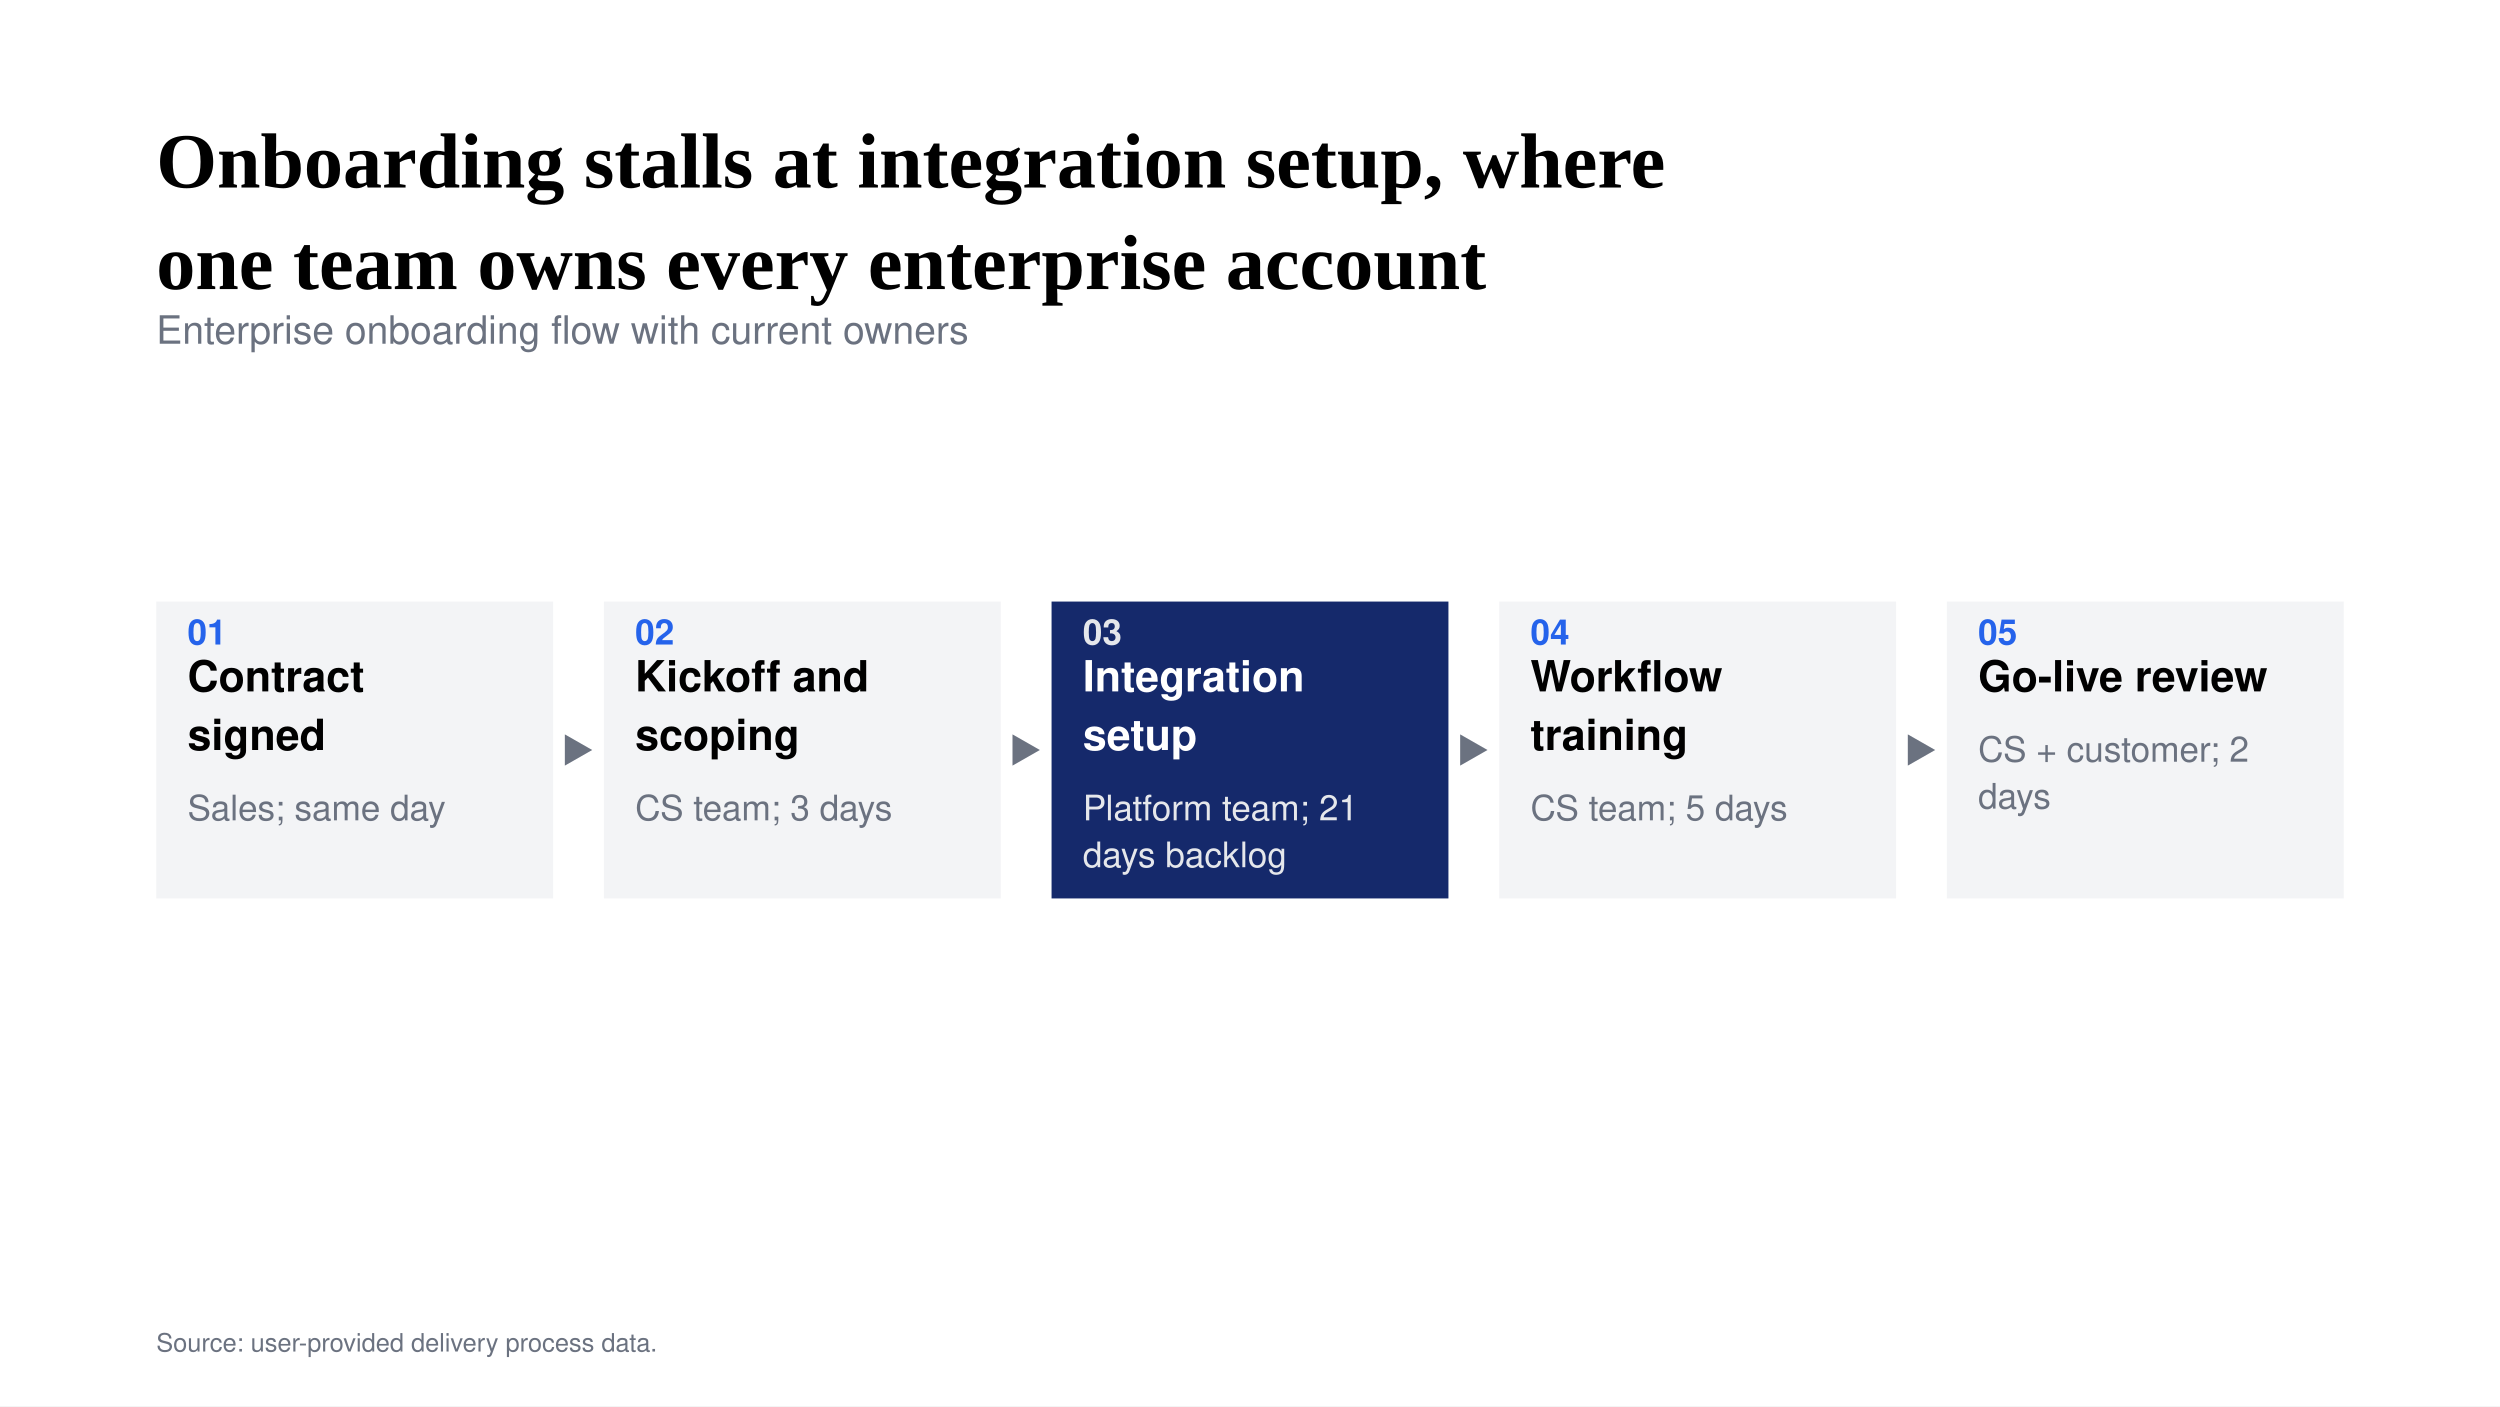
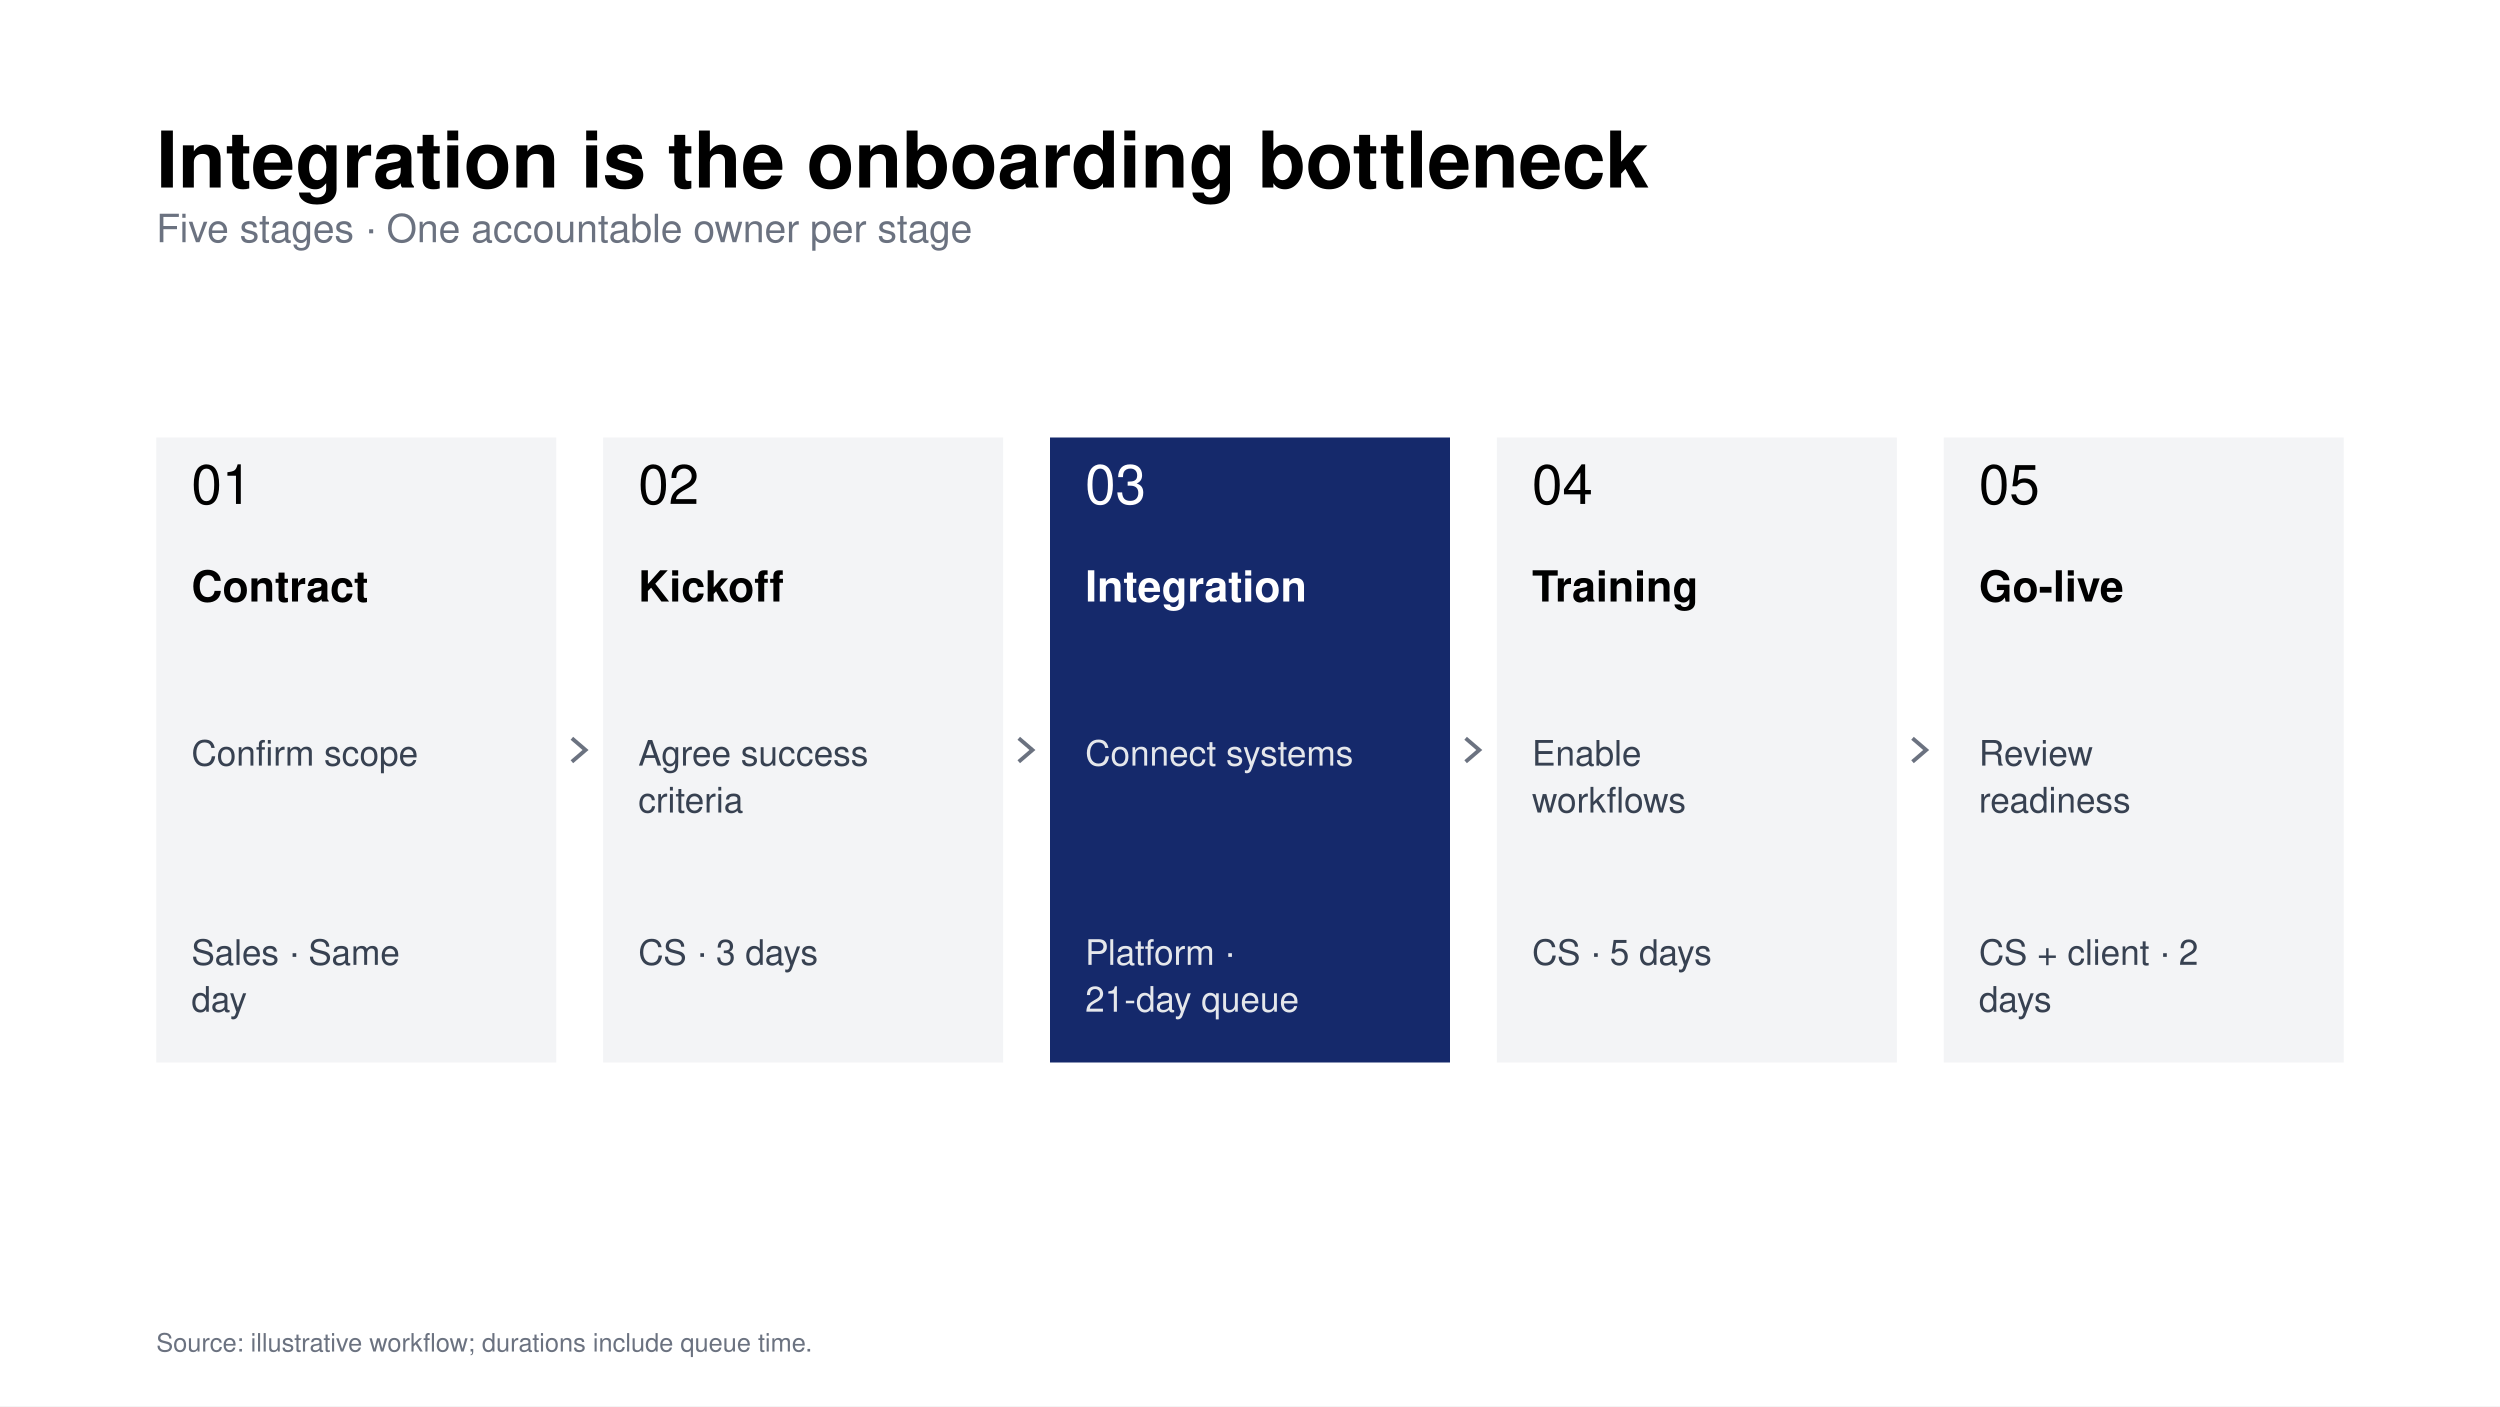
- <svg xmlns="http://www.w3.org/2000/svg" viewBox="0 0 1280 720" width="1280" height="720" role="img" aria-label="Onboarding stalls at integration setup, where one team owns every enterprise account">
+ <svg xmlns="http://www.w3.org/2000/svg" viewBox="0 0 1280 720" width="1280" height="720" role="img" aria-label="Integration is the onboarding bottleneck">
  <rect width="1280" height="720" fill="#FFFFFF" />
-   <text x="80.0" y="96.0" font-family="Georgia, 'Times New Roman', 'Hiragino Mincho ProN', 'Yu Mincho', serif" font-size="40" fill="#000000" font-weight="bold" text-anchor="start">Onboarding stalls at integration setup, where</text>
-   <text x="80.0" y="148.0" font-family="Georgia, 'Times New Roman', 'Hiragino Mincho ProN', 'Yu Mincho', serif" font-size="40" fill="#000000" font-weight="bold" text-anchor="start">one team owns every enterprise account</text>
-   <text x="80.0" y="176.0" font-family="'Helvetica Neue', Helvetica, Arial, 'Hiragino Sans', 'Yu Gothic', 'Noto Sans JP', 'Meiryo', sans-serif" font-size="20" fill="#6B7280" font-weight="normal" text-anchor="start">Enterprise onboarding flow with current owners</text>
-   <rect x="80.0" y="308.0" width="203.2" height="152.0" fill="#F3F4F6" stroke="none" />
-   <text x="96.0" y="330.0" font-family="'Helvetica Neue', Helvetica, Arial, 'Hiragino Sans', 'Yu Gothic', 'Noto Sans JP', 'Meiryo', sans-serif" font-size="18" fill="#2563EB" font-weight="bold" text-anchor="start">01</text>
-   <text x="96.0" y="354.0" font-family="'Helvetica Neue', Helvetica, Arial, 'Hiragino Sans', 'Yu Gothic', 'Noto Sans JP', 'Meiryo', sans-serif" font-size="22" fill="#000000" font-weight="bold" text-anchor="start">Contract</text>
-   <text x="96.0" y="384.0" font-family="'Helvetica Neue', Helvetica, Arial, 'Hiragino Sans', 'Yu Gothic', 'Noto Sans JP', 'Meiryo', sans-serif" font-size="22" fill="#000000" font-weight="bold" text-anchor="start">signed</text>
-   <text x="96.0" y="420.0" font-family="'Helvetica Neue', Helvetica, Arial, 'Hiragino Sans', 'Yu Gothic', 'Noto Sans JP', 'Meiryo', sans-serif" font-size="18" fill="#6B7280" font-weight="normal" text-anchor="start">Sales; same day</text>
-   <path d="M 289.2 376.0 L 303.2 384.0 L 289.2 392.0 Z" fill="#6B7280" />
-   <rect x="309.2" y="308.0" width="203.2" height="152.0" fill="#F3F4F6" stroke="none" />
-   <text x="325.2" y="330.0" font-family="'Helvetica Neue', Helvetica, Arial, 'Hiragino Sans', 'Yu Gothic', 'Noto Sans JP', 'Meiryo', sans-serif" font-size="18" fill="#2563EB" font-weight="bold" text-anchor="start">02</text>
-   <text x="325.2" y="354.0" font-family="'Helvetica Neue', Helvetica, Arial, 'Hiragino Sans', 'Yu Gothic', 'Noto Sans JP', 'Meiryo', sans-serif" font-size="22" fill="#000000" font-weight="bold" text-anchor="start">Kickoff and</text>
-   <text x="325.2" y="384.0" font-family="'Helvetica Neue', Helvetica, Arial, 'Hiragino Sans', 'Yu Gothic', 'Noto Sans JP', 'Meiryo', sans-serif" font-size="22" fill="#000000" font-weight="bold" text-anchor="start">scoping</text>
-   <text x="325.2" y="420.0" font-family="'Helvetica Neue', Helvetica, Arial, 'Hiragino Sans', 'Yu Gothic', 'Noto Sans JP', 'Meiryo', sans-serif" font-size="18" fill="#6B7280" font-weight="normal" text-anchor="start">CS team; 3 days</text>
-   <path d="M 518.4 376.0 L 532.4 384.0 L 518.4 392.0 Z" fill="#6B7280" />
-   <rect x="538.4" y="308.0" width="203.2" height="152.0" fill="#15296B" stroke="none" />
-   <text x="554.4" y="330.0" font-family="'Helvetica Neue', Helvetica, Arial, 'Hiragino Sans', 'Yu Gothic', 'Noto Sans JP', 'Meiryo', sans-serif" font-size="18" fill="#E5E7EB" font-weight="bold" text-anchor="start">03</text>
-   <text x="554.4" y="354.0" font-family="'Helvetica Neue', Helvetica, Arial, 'Hiragino Sans', 'Yu Gothic', 'Noto Sans JP', 'Meiryo', sans-serif" font-size="22" fill="#FFFFFF" font-weight="bold" text-anchor="start">Integration</text>
-   <text x="554.4" y="384.0" font-family="'Helvetica Neue', Helvetica, Arial, 'Hiragino Sans', 'Yu Gothic', 'Noto Sans JP', 'Meiryo', sans-serif" font-size="22" fill="#FFFFFF" font-weight="bold" text-anchor="start">setup</text>
-   <text x="554.4" y="420.0" font-family="'Helvetica Neue', Helvetica, Arial, 'Hiragino Sans', 'Yu Gothic', 'Noto Sans JP', 'Meiryo', sans-serif" font-size="18" fill="#E5E7EB" font-weight="normal" text-anchor="start">Platform team; 21</text>
-   <text x="554.4" y="444.0" font-family="'Helvetica Neue', Helvetica, Arial, 'Hiragino Sans', 'Yu Gothic', 'Noto Sans JP', 'Meiryo', sans-serif" font-size="18" fill="#E5E7EB" font-weight="normal" text-anchor="start">days backlog</text>
-   <path d="M 747.6 376.0 L 761.6 384.0 L 747.6 392.0 Z" fill="#6B7280" />
-   <rect x="767.6" y="308.0" width="203.2" height="152.0" fill="#F3F4F6" stroke="none" />
-   <text x="783.6" y="330.0" font-family="'Helvetica Neue', Helvetica, Arial, 'Hiragino Sans', 'Yu Gothic', 'Noto Sans JP', 'Meiryo', sans-serif" font-size="18" fill="#2563EB" font-weight="bold" text-anchor="start">04</text>
-   <text x="783.6" y="354.0" font-family="'Helvetica Neue', Helvetica, Arial, 'Hiragino Sans', 'Yu Gothic', 'Noto Sans JP', 'Meiryo', sans-serif" font-size="22" fill="#000000" font-weight="bold" text-anchor="start">Workflow</text>
-   <text x="783.6" y="384.0" font-family="'Helvetica Neue', Helvetica, Arial, 'Hiragino Sans', 'Yu Gothic', 'Noto Sans JP', 'Meiryo', sans-serif" font-size="22" fill="#000000" font-weight="bold" text-anchor="start">training</text>
-   <text x="783.6" y="420.0" font-family="'Helvetica Neue', Helvetica, Arial, 'Hiragino Sans', 'Yu Gothic', 'Noto Sans JP', 'Meiryo', sans-serif" font-size="18" fill="#6B7280" font-weight="normal" text-anchor="start">CS team; 5 days</text>
-   <path d="M 976.8 376.0 L 990.8 384.0 L 976.8 392.0 Z" fill="#6B7280" />
-   <rect x="996.8" y="308.0" width="203.2" height="152.0" fill="#F3F4F6" stroke="none" />
-   <text x="1012.8" y="330.0" font-family="'Helvetica Neue', Helvetica, Arial, 'Hiragino Sans', 'Yu Gothic', 'Noto Sans JP', 'Meiryo', sans-serif" font-size="18" fill="#2563EB" font-weight="bold" text-anchor="start">05</text>
-   <text x="1012.8" y="354.0" font-family="'Helvetica Neue', Helvetica, Arial, 'Hiragino Sans', 'Yu Gothic', 'Noto Sans JP', 'Meiryo', sans-serif" font-size="22" fill="#000000" font-weight="bold" text-anchor="start">Go-live review</text>
-   <text x="1012.8" y="390.0" font-family="'Helvetica Neue', Helvetica, Arial, 'Hiragino Sans', 'Yu Gothic', 'Noto Sans JP', 'Meiryo', sans-serif" font-size="18" fill="#6B7280" font-weight="normal" text-anchor="start">CS + customer; 2</text>
-   <text x="1012.8" y="414.0" font-family="'Helvetica Neue', Helvetica, Arial, 'Hiragino Sans', 'Yu Gothic', 'Noto Sans JP', 'Meiryo', sans-serif" font-size="18" fill="#6B7280" font-weight="normal" text-anchor="start">days</text>
+   <text x="80.0" y="96.0" font-family="'Helvetica Neue', Helvetica, Arial, 'Hiragino Sans', 'Yu Gothic', 'Noto Sans JP', 'Meiryo', sans-serif" font-size="40" fill="#000000" font-weight="bold" text-anchor="start">Integration is the onboarding bottleneck</text>
+   <text x="80.0" y="124.0" font-family="'Helvetica Neue', Helvetica, Arial, 'Hiragino Sans', 'Yu Gothic', 'Noto Sans JP', 'Meiryo', sans-serif" font-size="20" fill="#6B7280" font-weight="normal" text-anchor="start">Five stages · One accountable owner per stage</text>
+   <rect x="80.0" y="224.0" width="204.8" height="320.0" fill="#F3F4F6" stroke="none" />
+   <text x="98.0" y="258.0" font-family="'Helvetica Neue', Helvetica, Arial, 'Hiragino Sans', 'Yu Gothic', 'Noto Sans JP', 'Meiryo', sans-serif" font-size="28" fill="#000000" font-weight="normal" text-anchor="start">01</text>
+   <text x="98.0" y="308.0" font-family="'Helvetica Neue', Helvetica, Arial, 'Hiragino Sans', 'Yu Gothic', 'Noto Sans JP', 'Meiryo', sans-serif" font-size="22" fill="#000000" font-weight="600" text-anchor="start">Contract</text>
+   <text x="98.0" y="392.0" font-family="'Helvetica Neue', Helvetica, Arial, 'Hiragino Sans', 'Yu Gothic', 'Noto Sans JP', 'Meiryo', sans-serif" font-size="18" fill="#374151" font-weight="normal" text-anchor="start">Confirm scope</text>
+   <text x="98.0" y="494.0" font-family="'Helvetica Neue', Helvetica, Arial, 'Hiragino Sans', 'Yu Gothic', 'Noto Sans JP', 'Meiryo', sans-serif" font-size="18" fill="#374151" font-weight="normal" text-anchor="start">Sales · Same</text>
+   <text x="98.0" y="518.0" font-family="'Helvetica Neue', Helvetica, Arial, 'Hiragino Sans', 'Yu Gothic', 'Noto Sans JP', 'Meiryo', sans-serif" font-size="18" fill="#374151" font-weight="normal" text-anchor="start">day</text>
+   <path d="M 292.8 378.0 L 299.8 384.0 L 292.8 390.0" fill="none" stroke="#6B7280" stroke-width="2" />
+   <rect x="308.8" y="224.0" width="204.8" height="320.0" fill="#F3F4F6" stroke="none" />
+   <text x="326.8" y="258.0" font-family="'Helvetica Neue', Helvetica, Arial, 'Hiragino Sans', 'Yu Gothic', 'Noto Sans JP', 'Meiryo', sans-serif" font-size="28" fill="#000000" font-weight="normal" text-anchor="start">02</text>
+   <text x="326.8" y="308.0" font-family="'Helvetica Neue', Helvetica, Arial, 'Hiragino Sans', 'Yu Gothic', 'Noto Sans JP', 'Meiryo', sans-serif" font-size="22" fill="#000000" font-weight="600" text-anchor="start">Kickoff</text>
+   <text x="326.8" y="392.0" font-family="'Helvetica Neue', Helvetica, Arial, 'Hiragino Sans', 'Yu Gothic', 'Noto Sans JP', 'Meiryo', sans-serif" font-size="18" fill="#374151" font-weight="normal" text-anchor="start">Agree success</text>
+   <text x="326.8" y="416.0" font-family="'Helvetica Neue', Helvetica, Arial, 'Hiragino Sans', 'Yu Gothic', 'Noto Sans JP', 'Meiryo', sans-serif" font-size="18" fill="#374151" font-weight="normal" text-anchor="start">criteria</text>
+   <text x="326.8" y="494.0" font-family="'Helvetica Neue', Helvetica, Arial, 'Hiragino Sans', 'Yu Gothic', 'Noto Sans JP', 'Meiryo', sans-serif" font-size="18" fill="#374151" font-weight="normal" text-anchor="start">CS · 3 days</text>
+   <path d="M 521.6 378.0 L 528.6 384.0 L 521.6 390.0" fill="none" stroke="#6B7280" stroke-width="2" />
+   <rect x="537.6" y="224.0" width="204.8" height="320.0" fill="#15296B" stroke="none" />
+   <text x="555.6" y="258.0" font-family="'Helvetica Neue', Helvetica, Arial, 'Hiragino Sans', 'Yu Gothic', 'Noto Sans JP', 'Meiryo', sans-serif" font-size="28" fill="#FFFFFF" font-weight="normal" text-anchor="start">03</text>
+   <text x="555.6" y="308.0" font-family="'Helvetica Neue', Helvetica, Arial, 'Hiragino Sans', 'Yu Gothic', 'Noto Sans JP', 'Meiryo', sans-serif" font-size="22" fill="#FFFFFF" font-weight="600" text-anchor="start">Integration</text>
+   <text x="555.6" y="392.0" font-family="'Helvetica Neue', Helvetica, Arial, 'Hiragino Sans', 'Yu Gothic', 'Noto Sans JP', 'Meiryo', sans-serif" font-size="18" fill="#E5E7EB" font-weight="normal" text-anchor="start">Connect systems</text>
+   <text x="555.6" y="494.0" font-family="'Helvetica Neue', Helvetica, Arial, 'Hiragino Sans', 'Yu Gothic', 'Noto Sans JP', 'Meiryo', sans-serif" font-size="18" fill="#E5E7EB" font-weight="normal" text-anchor="start">Platform ·</text>
+   <text x="555.6" y="518.0" font-family="'Helvetica Neue', Helvetica, Arial, 'Hiragino Sans', 'Yu Gothic', 'Noto Sans JP', 'Meiryo', sans-serif" font-size="18" fill="#E5E7EB" font-weight="normal" text-anchor="start">21-day queue</text>
+   <path d="M 750.4 378.0 L 757.4 384.0 L 750.4 390.0" fill="none" stroke="#6B7280" stroke-width="2" />
+   <rect x="766.4" y="224.0" width="204.8" height="320.0" fill="#F3F4F6" stroke="none" />
+   <text x="784.4" y="258.0" font-family="'Helvetica Neue', Helvetica, Arial, 'Hiragino Sans', 'Yu Gothic', 'Noto Sans JP', 'Meiryo', sans-serif" font-size="28" fill="#000000" font-weight="normal" text-anchor="start">04</text>
+   <text x="784.4" y="308.0" font-family="'Helvetica Neue', Helvetica, Arial, 'Hiragino Sans', 'Yu Gothic', 'Noto Sans JP', 'Meiryo', sans-serif" font-size="22" fill="#000000" font-weight="600" text-anchor="start">Training</text>
+   <text x="784.4" y="392.0" font-family="'Helvetica Neue', Helvetica, Arial, 'Hiragino Sans', 'Yu Gothic', 'Noto Sans JP', 'Meiryo', sans-serif" font-size="18" fill="#374151" font-weight="normal" text-anchor="start">Enable</text>
+   <text x="784.4" y="416.0" font-family="'Helvetica Neue', Helvetica, Arial, 'Hiragino Sans', 'Yu Gothic', 'Noto Sans JP', 'Meiryo', sans-serif" font-size="18" fill="#374151" font-weight="normal" text-anchor="start">workflows</text>
+   <text x="784.4" y="494.0" font-family="'Helvetica Neue', Helvetica, Arial, 'Hiragino Sans', 'Yu Gothic', 'Noto Sans JP', 'Meiryo', sans-serif" font-size="18" fill="#374151" font-weight="normal" text-anchor="start">CS · 5 days</text>
+   <path d="M 979.2 378.0 L 986.2 384.0 L 979.2 390.0" fill="none" stroke="#6B7280" stroke-width="2" />
+   <rect x="995.2" y="224.0" width="204.8" height="320.0" fill="#F3F4F6" stroke="none" />
+   <text x="1013.2" y="258.0" font-family="'Helvetica Neue', Helvetica, Arial, 'Hiragino Sans', 'Yu Gothic', 'Noto Sans JP', 'Meiryo', sans-serif" font-size="28" fill="#000000" font-weight="normal" text-anchor="start">05</text>
+   <text x="1013.2" y="308.0" font-family="'Helvetica Neue', Helvetica, Arial, 'Hiragino Sans', 'Yu Gothic', 'Noto Sans JP', 'Meiryo', sans-serif" font-size="22" fill="#000000" font-weight="600" text-anchor="start">Go-live</text>
+   <text x="1013.2" y="392.0" font-family="'Helvetica Neue', Helvetica, Arial, 'Hiragino Sans', 'Yu Gothic', 'Noto Sans JP', 'Meiryo', sans-serif" font-size="18" fill="#374151" font-weight="normal" text-anchor="start">Review</text>
+   <text x="1013.2" y="416.0" font-family="'Helvetica Neue', Helvetica, Arial, 'Hiragino Sans', 'Yu Gothic', 'Noto Sans JP', 'Meiryo', sans-serif" font-size="18" fill="#374151" font-weight="normal" text-anchor="start">readiness</text>
+   <text x="1013.2" y="494.0" font-family="'Helvetica Neue', Helvetica, Arial, 'Hiragino Sans', 'Yu Gothic', 'Noto Sans JP', 'Meiryo', sans-serif" font-size="18" fill="#374151" font-weight="normal" text-anchor="start">CS + client · 2</text>
+   <text x="1013.2" y="518.0" font-family="'Helvetica Neue', Helvetica, Arial, 'Hiragino Sans', 'Yu Gothic', 'Noto Sans JP', 'Meiryo', sans-serif" font-size="18" fill="#374151" font-weight="normal" text-anchor="start">days</text>
  <text x="80.0" y="630.0" font-family="'Helvetica Neue', Helvetica, Arial, 'Hiragino Sans', 'Yu Gothic', 'Noto Sans JP', 'Meiryo', sans-serif" font-size="22" fill="#15296B" font-weight="600" text-anchor="start" />
-   <text x="80.0" y="660.0" font-family="'Helvetica Neue', Helvetica, Arial, 'Hiragino Sans', 'Yu Gothic', 'Noto Sans JP', 'Meiryo', sans-serif" font-size="22" fill="#15296B" font-weight="600" text-anchor="start" />
-   <text x="80.0" y="692.0" font-family="'Helvetica Neue', Helvetica, Arial, 'Hiragino Sans', 'Yu Gothic', 'Noto Sans JP', 'Meiryo', sans-serif" font-size="13" fill="#6B7280" font-weight="normal" text-anchor="start">Source: user-provided delivery process data.</text>
+   <text x="80.0" y="692.0" font-family="'Helvetica Neue', Helvetica, Arial, 'Hiragino Sans', 'Yu Gothic', 'Noto Sans JP', 'Meiryo', sans-serif" font-size="13" fill="#6B7280" font-weight="normal" text-anchor="start">Source: illustrative workflow; durations include queue time.</text>
</svg>
